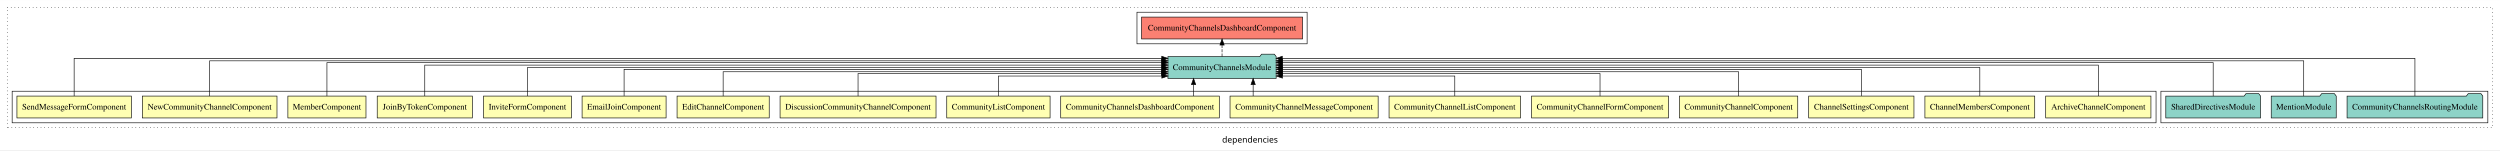
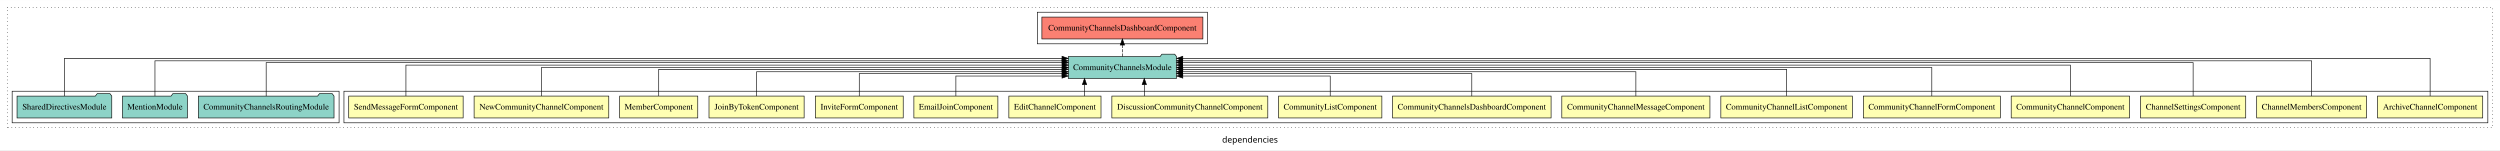
<svg xmlns="http://www.w3.org/2000/svg" width="4114pt" height="247pt" viewBox="0.00 0.00 4114.00 246.80">
  <g id="graph0" class="graph" transform="scale(1 1) rotate(0) translate(4 242.8)">
    <polygon fill="white" stroke="transparent" points="-4,4 -4,-242.8 4110,-242.8 4110,4 -4,4" />
    <text text-anchor="middle" x="2053" y="-8.2" font-family="sans-serif" font-size="14.00">dependencies</text>
    <g id="clust1" class="cluster">
      <polygon fill="none" stroke="black" stroke-dasharray="1,5" points="8,-32.8 8,-230.8 4098,-230.8 4098,-32.8 8,-32.8" />
    </g>
-     <g id="clust21" class="cluster">
-       <polygon fill="none" stroke="black" points="1867,-170.8 1867,-222.8 2147,-222.8 2147,-170.8 1867,-170.8" />
+     <g id="clust2" class="cluster">
+       <polygon fill="none" stroke="black" points="562,-40.8 562,-92.8 4090,-92.8 4090,-40.8 562,-40.8" />
    </g>
    <g id="clust20" class="cluster">
-       <polygon fill="none" stroke="black" points="3552,-40.8 3552,-92.8 4090,-92.8 4090,-40.8 3552,-40.8" />
+       <polygon fill="none" stroke="black" points="16,-40.8 16,-92.8 554,-92.8 554,-40.8 16,-40.8" />
    </g>
-     <g id="clust2" class="cluster">
-       <polygon fill="none" stroke="black" points="16,-40.8 16,-92.8 3544,-92.8 3544,-40.8 16,-40.8" />
+     <g id="clust21" class="cluster">
+       <polygon fill="none" stroke="black" points="1703,-170.8 1703,-222.8 1983,-222.8 1983,-170.8 1703,-170.8" />
    </g>
    <g id="node1" class="node">
-       <polygon fill="#ffffb3" stroke="black" points="3535.58,-84.8 3362.42,-84.8 3362.42,-48.8 3535.58,-48.8 3535.58,-84.8" />
-       <text text-anchor="middle" x="3449" y="-62.6" font-family="Times,serif" font-size="14.00">ArchiveChannelComponent</text>
+       <polygon fill="#ffffb3" stroke="black" points="4081.58,-84.8 3908.42,-84.8 3908.42,-48.8 4081.58,-48.8 4081.58,-84.8" />
+       <text text-anchor="middle" x="3995" y="-62.6" font-family="Times,serif" font-size="14.00">ArchiveChannelComponent</text>
    </g>
    <g id="node18" class="node">
-       <polygon fill="#8dd3c7" stroke="black" points="2096.05,-149.8 2093.05,-153.8 2072.05,-153.8 2069.05,-149.8 1917.95,-149.8 1917.95,-113.8 2096.05,-113.8 2096.05,-149.8" />
-       <text text-anchor="middle" x="2007" y="-127.6" font-family="Times,serif" font-size="14.00">CommunityChannelsModule</text>
+       <polygon fill="#8dd3c7" stroke="black" points="1932.05,-149.8 1929.05,-153.8 1908.05,-153.8 1905.05,-149.8 1753.95,-149.8 1753.95,-113.8 1932.05,-113.8 1932.05,-149.8" />
+       <text text-anchor="middle" x="1843" y="-127.6" font-family="Times,serif" font-size="14.00">CommunityChannelsModule</text>
    </g>
    <g id="edge1" class="edge">
-       <path fill="none" stroke="black" d="M3449,-84.93C3449,-105.37 3449,-135.8 3449,-135.8 3449,-135.8 2106.12,-135.8 2106.12,-135.8" />
-       <polygon fill="black" stroke="black" points="2106.12,-132.3 2096.12,-135.8 2106.12,-139.3 2106.12,-132.3" />
+       <path fill="none" stroke="black" d="M3995,-84.95C3995,-108.56 3995,-146.8 3995,-146.8 3995,-146.8 1942.39,-146.8 1942.39,-146.8" />
+       <polygon fill="black" stroke="black" points="1942.39,-143.3 1932.39,-146.8 1942.39,-150.3 1942.39,-143.3" />
    </g>
    <g id="node2" class="node">
-       <polygon fill="#ffffb3" stroke="black" points="3344.36,-84.8 3163.64,-84.8 3163.64,-48.8 3344.36,-48.8 3344.36,-84.8" />
-       <text text-anchor="middle" x="3254" y="-62.6" font-family="Times,serif" font-size="14.00">ChannelMembersComponent</text>
+       <polygon fill="#ffffb3" stroke="black" points="3890.36,-84.8 3709.64,-84.8 3709.64,-48.8 3890.36,-48.8 3890.36,-84.8" />
+       <text text-anchor="middle" x="3800" y="-62.6" font-family="Times,serif" font-size="14.00">ChannelMembersComponent</text>
    </g>
    <g id="edge2" class="edge">
-       <path fill="none" stroke="black" d="M3254,-84.91C3254,-104.14 3254,-131.8 3254,-131.8 3254,-131.8 2106.18,-131.8 2106.18,-131.8" />
-       <polygon fill="black" stroke="black" points="2106.18,-128.3 2096.18,-131.8 2106.18,-135.3 2106.18,-128.3" />
+       <path fill="none" stroke="black" d="M3800,-84.81C3800,-107.29 3800,-142.8 3800,-142.8 3800,-142.8 1942.17,-142.8 1942.17,-142.8" />
+       <polygon fill="black" stroke="black" points="1942.17,-139.3 1932.17,-142.8 1942.17,-146.3 1942.17,-139.3" />
    </g>
    <g id="node3" class="node">
-       <polygon fill="#ffffb3" stroke="black" points="3145.6,-84.8 2972.4,-84.8 2972.4,-48.8 3145.6,-48.8 3145.6,-84.8" />
-       <text text-anchor="middle" x="3059" y="-62.6" font-family="Times,serif" font-size="14.00">ChannelSettingsComponent</text>
+       <polygon fill="#ffffb3" stroke="black" points="3691.6,-84.8 3518.4,-84.8 3518.4,-48.8 3691.6,-48.8 3691.6,-84.8" />
+       <text text-anchor="middle" x="3605" y="-62.6" font-family="Times,serif" font-size="14.00">ChannelSettingsComponent</text>
    </g>
    <g id="edge3" class="edge">
-       <path fill="none" stroke="black" d="M3059,-85.07C3059,-103.36 3059,-128.8 3059,-128.8 3059,-128.8 2106.24,-128.8 2106.24,-128.8" />
-       <polygon fill="black" stroke="black" points="2106.24,-125.3 2096.24,-128.8 2106.24,-132.3 2106.24,-125.3" />
+       <path fill="none" stroke="black" d="M3605,-84.84C3605,-106.46 3605,-139.8 3605,-139.8 3605,-139.8 1942.19,-139.8 1942.19,-139.8" />
+       <polygon fill="black" stroke="black" points="1942.19,-136.3 1932.19,-139.8 1942.19,-143.3 1942.19,-136.3" />
    </g>
    <g id="node4" class="node">
-       <polygon fill="#ffffb3" stroke="black" points="2954.39,-84.8 2759.61,-84.8 2759.61,-48.8 2954.39,-48.8 2954.39,-84.8" />
-       <text text-anchor="middle" x="2857" y="-62.6" font-family="Times,serif" font-size="14.00">CommunityChannelComponent</text>
+       <polygon fill="#ffffb3" stroke="black" points="3500.39,-84.8 3305.61,-84.8 3305.61,-48.8 3500.39,-48.8 3500.39,-84.8" />
+       <text text-anchor="middle" x="3403" y="-62.6" font-family="Times,serif" font-size="14.00">CommunityChannelComponent</text>
    </g>
    <g id="edge4" class="edge">
-       <path fill="none" stroke="black" d="M2857,-84.83C2857,-101.86 2857,-124.8 2857,-124.8 2857,-124.8 2106.36,-124.8 2106.36,-124.8" />
-       <polygon fill="black" stroke="black" points="2106.36,-121.3 2096.36,-124.8 2106.36,-128.3 2106.36,-121.3" />
+       <path fill="none" stroke="black" d="M3403,-84.93C3403,-105.37 3403,-135.8 3403,-135.8 3403,-135.8 1942.19,-135.8 1942.19,-135.8" />
+       <polygon fill="black" stroke="black" points="1942.19,-132.3 1932.19,-135.8 1942.19,-139.3 1942.19,-132.3" />
    </g>
    <g id="node5" class="node">
-       <polygon fill="#ffffb3" stroke="black" points="2741.72,-84.8 2516.28,-84.8 2516.28,-48.8 2741.72,-48.8 2741.72,-84.8" />
-       <text text-anchor="middle" x="2629" y="-62.6" font-family="Times,serif" font-size="14.00">CommunityChannelFormComponent</text>
+       <polygon fill="#ffffb3" stroke="black" points="3287.72,-84.8 3062.28,-84.8 3062.28,-48.8 3287.72,-48.8 3287.72,-84.8" />
+       <text text-anchor="middle" x="3175" y="-62.6" font-family="Times,serif" font-size="14.00">CommunityChannelFormComponent</text>
    </g>
    <g id="edge5" class="edge">
-       <path fill="none" stroke="black" d="M2629,-84.81C2629,-100.85 2629,-121.8 2629,-121.8 2629,-121.8 2106.12,-121.8 2106.12,-121.8" />
-       <polygon fill="black" stroke="black" points="2106.12,-118.3 2096.12,-121.8 2106.12,-125.3 2106.12,-118.3" />
+       <path fill="none" stroke="black" d="M3175,-84.91C3175,-104.14 3175,-131.8 3175,-131.8 3175,-131.8 1942.2,-131.8 1942.2,-131.8" />
+       <polygon fill="black" stroke="black" points="1942.2,-128.3 1932.2,-131.8 1942.2,-135.3 1942.2,-128.3" />
    </g>
    <g id="node6" class="node">
-       <polygon fill="#ffffb3" stroke="black" points="2498.17,-84.8 2281.83,-84.8 2281.83,-48.8 2498.17,-48.8 2498.17,-84.8" />
-       <text text-anchor="middle" x="2390" y="-62.6" font-family="Times,serif" font-size="14.00">CommunityChannelListComponent</text>
+       <polygon fill="#ffffb3" stroke="black" points="3044.17,-84.8 2827.83,-84.8 2827.83,-48.8 3044.17,-48.8 3044.17,-84.8" />
+       <text text-anchor="middle" x="2936" y="-62.6" font-family="Times,serif" font-size="14.00">CommunityChannelListComponent</text>
    </g>
    <g id="edge6" class="edge">
-       <path fill="none" stroke="black" d="M2390,-84.92C2390,-99.58 2390,-117.8 2390,-117.8 2390,-117.8 2106.31,-117.8 2106.31,-117.8" />
-       <polygon fill="black" stroke="black" points="2106.31,-114.3 2096.31,-117.8 2106.31,-121.3 2106.31,-114.3" />
+       <path fill="none" stroke="black" d="M2936,-85.07C2936,-103.36 2936,-128.8 2936,-128.8 2936,-128.8 1942.44,-128.8 1942.44,-128.8" />
+       <polygon fill="black" stroke="black" points="1942.44,-125.3 1932.44,-128.8 1942.44,-132.3 1942.44,-125.3" />
    </g>
    <g id="node7" class="node">
-       <polygon fill="#ffffb3" stroke="black" points="2263.87,-84.8 2020.13,-84.8 2020.13,-48.8 2263.87,-48.8 2263.87,-84.8" />
-       <text text-anchor="middle" x="2142" y="-62.6" font-family="Times,serif" font-size="14.00">CommunityChannelMessageComponent</text>
+       <polygon fill="#ffffb3" stroke="black" points="2809.87,-84.8 2566.13,-84.8 2566.13,-48.8 2809.87,-48.8 2809.87,-84.8" />
+       <text text-anchor="middle" x="2688" y="-62.6" font-family="Times,serif" font-size="14.00">CommunityChannelMessageComponent</text>
    </g>
    <g id="edge7" class="edge">
-       <path fill="none" stroke="black" d="M2058.17,-84.91C2058.17,-84.91 2058.17,-103.79 2058.17,-103.79" />
-       <polygon fill="black" stroke="black" points="2054.67,-103.79 2058.17,-113.79 2061.67,-103.79 2054.67,-103.79" />
+       <path fill="none" stroke="black" d="M2688,-84.83C2688,-101.86 2688,-124.8 2688,-124.8 2688,-124.8 1942.23,-124.8 1942.23,-124.8" />
+       <polygon fill="black" stroke="black" points="1942.23,-121.3 1932.23,-124.8 1942.23,-128.3 1942.23,-121.3" />
    </g>
    <g id="node8" class="node">
-       <polygon fill="#ffffb3" stroke="black" points="2002.47,-84.8 1741.53,-84.8 1741.53,-48.8 2002.47,-48.8 2002.47,-84.8" />
-       <text text-anchor="middle" x="1872" y="-62.6" font-family="Times,serif" font-size="14.00">CommunityChannelsDashboardComponent</text>
+       <polygon fill="#ffffb3" stroke="black" points="2548.47,-84.8 2287.53,-84.8 2287.53,-48.8 2548.47,-48.8 2548.47,-84.8" />
+       <text text-anchor="middle" x="2418" y="-62.6" font-family="Times,serif" font-size="14.00">CommunityChannelsDashboardComponent</text>
    </g>
    <g id="edge8" class="edge">
-       <path fill="none" stroke="black" d="M1960.11,-84.91C1960.11,-84.91 1960.11,-103.79 1960.11,-103.79" />
-       <polygon fill="black" stroke="black" points="1956.61,-103.79 1960.11,-113.79 1963.61,-103.79 1956.61,-103.79" />
+       <path fill="none" stroke="black" d="M2418,-84.81C2418,-100.85 2418,-121.8 2418,-121.8 2418,-121.8 1942.21,-121.8 1942.21,-121.8" />
+       <polygon fill="black" stroke="black" points="1942.21,-118.3 1932.21,-121.8 1942.21,-125.3 1942.21,-118.3" />
    </g>
    <g id="node9" class="node">
-       <polygon fill="#ffffb3" stroke="black" points="1724.01,-84.8 1553.99,-84.8 1553.99,-48.8 1724.01,-48.8 1724.01,-84.8" />
-       <text text-anchor="middle" x="1639" y="-62.6" font-family="Times,serif" font-size="14.00">CommunityListComponent</text>
+       <polygon fill="#ffffb3" stroke="black" points="2270.01,-84.8 2099.99,-84.8 2099.99,-48.8 2270.01,-48.8 2270.01,-84.8" />
+       <text text-anchor="middle" x="2185" y="-62.6" font-family="Times,serif" font-size="14.00">CommunityListComponent</text>
    </g>
    <g id="edge9" class="edge">
-       <path fill="none" stroke="black" d="M1639,-84.92C1639,-99.58 1639,-117.8 1639,-117.8 1639,-117.8 1907.92,-117.8 1907.92,-117.8" />
-       <polygon fill="black" stroke="black" points="1907.92,-121.3 1917.92,-117.8 1907.92,-114.3 1907.92,-121.3" />
+       <path fill="none" stroke="black" d="M2185,-84.92C2185,-99.58 2185,-117.8 2185,-117.8 2185,-117.8 1942.41,-117.8 1942.41,-117.8" />
+       <polygon fill="black" stroke="black" points="1942.41,-114.3 1932.41,-117.8 1942.41,-121.3 1942.41,-114.3" />
    </g>
    <g id="node10" class="node">
-       <polygon fill="#ffffb3" stroke="black" points="1536.32,-84.8 1279.68,-84.8 1279.68,-48.8 1536.32,-48.8 1536.32,-84.8" />
-       <text text-anchor="middle" x="1408" y="-62.6" font-family="Times,serif" font-size="14.00">DiscussionCommunityChannelComponent</text>
+       <polygon fill="#ffffb3" stroke="black" points="2082.32,-84.8 1825.68,-84.8 1825.68,-48.8 2082.32,-48.8 2082.32,-84.8" />
+       <text text-anchor="middle" x="1954" y="-62.6" font-family="Times,serif" font-size="14.00">DiscussionCommunityChannelComponent</text>
    </g>
    <g id="edge10" class="edge">
-       <path fill="none" stroke="black" d="M1408,-84.81C1408,-100.85 1408,-121.8 1408,-121.8 1408,-121.8 1907.65,-121.8 1907.65,-121.8" />
-       <polygon fill="black" stroke="black" points="1907.65,-125.3 1917.65,-121.8 1907.65,-118.3 1907.65,-125.3" />
+       <path fill="none" stroke="black" d="M1879.06,-84.91C1879.06,-84.91 1879.06,-103.79 1879.06,-103.79" />
+       <polygon fill="black" stroke="black" points="1875.56,-103.79 1879.06,-113.79 1882.56,-103.79 1875.56,-103.79" />
    </g>
    <g id="node11" class="node">
-       <polygon fill="#ffffb3" stroke="black" points="1261.82,-84.8 1110.18,-84.8 1110.18,-48.8 1261.82,-48.8 1261.82,-84.8" />
-       <text text-anchor="middle" x="1186" y="-62.6" font-family="Times,serif" font-size="14.00">EditChannelComponent</text>
+       <polygon fill="#ffffb3" stroke="black" points="1807.82,-84.8 1656.18,-84.8 1656.18,-48.8 1807.82,-48.8 1807.82,-84.8" />
+       <text text-anchor="middle" x="1732" y="-62.6" font-family="Times,serif" font-size="14.00">EditChannelComponent</text>
    </g>
    <g id="edge11" class="edge">
-       <path fill="none" stroke="black" d="M1186,-84.83C1186,-101.86 1186,-124.8 1186,-124.8 1186,-124.8 1907.58,-124.8 1907.58,-124.8" />
-       <polygon fill="black" stroke="black" points="1907.58,-128.3 1917.58,-124.8 1907.58,-121.3 1907.58,-128.3" />
+       <path fill="none" stroke="black" d="M1780.69,-84.91C1780.69,-84.91 1780.69,-103.79 1780.69,-103.79" />
+       <polygon fill="black" stroke="black" points="1777.19,-103.79 1780.69,-113.79 1784.19,-103.79 1777.19,-103.79" />
    </g>
    <g id="node12" class="node">
-       <polygon fill="#ffffb3" stroke="black" points="1092.11,-84.8 953.89,-84.8 953.89,-48.8 1092.11,-48.8 1092.11,-84.8" />
-       <text text-anchor="middle" x="1023" y="-62.6" font-family="Times,serif" font-size="14.00">EmailJoinComponent</text>
+       <polygon fill="#ffffb3" stroke="black" points="1638.11,-84.8 1499.89,-84.8 1499.89,-48.8 1638.11,-48.8 1638.11,-84.8" />
+       <text text-anchor="middle" x="1569" y="-62.6" font-family="Times,serif" font-size="14.00">EmailJoinComponent</text>
    </g>
    <g id="edge12" class="edge">
-       <path fill="none" stroke="black" d="M1023,-85.07C1023,-103.36 1023,-128.8 1023,-128.8 1023,-128.8 1907.94,-128.8 1907.94,-128.8" />
-       <polygon fill="black" stroke="black" points="1907.94,-132.3 1917.94,-128.8 1907.94,-125.3 1907.94,-132.3" />
+       <path fill="none" stroke="black" d="M1569,-84.92C1569,-99.58 1569,-117.8 1569,-117.8 1569,-117.8 1743.66,-117.8 1743.66,-117.8" />
+       <polygon fill="black" stroke="black" points="1743.66,-121.3 1753.66,-117.8 1743.66,-114.3 1743.66,-121.3" />
    </g>
    <g id="node13" class="node">
-       <polygon fill="#ffffb3" stroke="black" points="936.32,-84.8 791.68,-84.8 791.68,-48.8 936.32,-48.8 936.32,-84.8" />
-       <text text-anchor="middle" x="864" y="-62.6" font-family="Times,serif" font-size="14.00">InviteFormComponent</text>
+       <polygon fill="#ffffb3" stroke="black" points="1482.32,-84.8 1337.68,-84.8 1337.68,-48.8 1482.32,-48.8 1482.32,-84.8" />
+       <text text-anchor="middle" x="1410" y="-62.6" font-family="Times,serif" font-size="14.00">InviteFormComponent</text>
    </g>
    <g id="edge13" class="edge">
-       <path fill="none" stroke="black" d="M864,-84.91C864,-104.14 864,-131.8 864,-131.8 864,-131.8 1907.79,-131.8 1907.79,-131.8" />
-       <polygon fill="black" stroke="black" points="1907.79,-135.3 1917.79,-131.8 1907.79,-128.3 1907.79,-135.3" />
+       <path fill="none" stroke="black" d="M1410,-84.81C1410,-100.85 1410,-121.8 1410,-121.8 1410,-121.8 1743.81,-121.8 1743.81,-121.8" />
+       <polygon fill="black" stroke="black" points="1743.81,-125.3 1753.81,-121.8 1743.81,-118.3 1743.81,-125.3" />
    </g>
    <g id="node14" class="node">
-       <polygon fill="#ffffb3" stroke="black" points="773.27,-84.8 616.73,-84.8 616.73,-48.8 773.27,-48.8 773.27,-84.8" />
-       <text text-anchor="middle" x="695" y="-62.6" font-family="Times,serif" font-size="14.00">JoinByTokenComponent</text>
+       <polygon fill="#ffffb3" stroke="black" points="1319.27,-84.8 1162.73,-84.8 1162.73,-48.8 1319.27,-48.8 1319.27,-84.8" />
+       <text text-anchor="middle" x="1241" y="-62.6" font-family="Times,serif" font-size="14.00">JoinByTokenComponent</text>
    </g>
    <g id="edge14" class="edge">
-       <path fill="none" stroke="black" d="M695,-84.93C695,-105.37 695,-135.8 695,-135.8 695,-135.8 1907.85,-135.8 1907.85,-135.8" />
-       <polygon fill="black" stroke="black" points="1907.85,-139.3 1917.85,-135.8 1907.85,-132.3 1907.85,-139.3" />
+       <path fill="none" stroke="black" d="M1241,-84.83C1241,-101.86 1241,-124.8 1241,-124.8 1241,-124.8 1743.85,-124.8 1743.85,-124.8" />
+       <polygon fill="black" stroke="black" points="1743.85,-128.3 1753.85,-124.8 1743.85,-121.3 1743.85,-128.3" />
    </g>
    <g id="node15" class="node">
-       <polygon fill="#ffffb3" stroke="black" points="598.26,-84.8 469.74,-84.8 469.74,-48.8 598.26,-48.8 598.26,-84.8" />
-       <text text-anchor="middle" x="534" y="-62.6" font-family="Times,serif" font-size="14.00">MemberComponent</text>
+       <polygon fill="#ffffb3" stroke="black" points="1144.26,-84.8 1015.74,-84.8 1015.74,-48.8 1144.26,-48.8 1144.26,-84.8" />
+       <text text-anchor="middle" x="1080" y="-62.6" font-family="Times,serif" font-size="14.00">MemberComponent</text>
    </g>
    <g id="edge15" class="edge">
-       <path fill="none" stroke="black" d="M534,-84.84C534,-106.46 534,-139.8 534,-139.8 534,-139.8 1907.9,-139.8 1907.9,-139.8" />
-       <polygon fill="black" stroke="black" points="1907.9,-143.3 1917.9,-139.8 1907.9,-136.3 1907.9,-143.3" />
+       <path fill="none" stroke="black" d="M1080,-85.07C1080,-103.36 1080,-128.8 1080,-128.8 1080,-128.8 1743.61,-128.8 1743.61,-128.8" />
+       <polygon fill="black" stroke="black" points="1743.61,-132.3 1753.61,-128.8 1743.61,-125.3 1743.61,-132.3" />
    </g>
    <g id="node16" class="node">
-       <polygon fill="#ffffb3" stroke="black" points="451.82,-84.8 230.18,-84.8 230.18,-48.8 451.82,-48.8 451.82,-84.8" />
-       <text text-anchor="middle" x="341" y="-62.6" font-family="Times,serif" font-size="14.00">NewCommunityChannelComponent</text>
+       <polygon fill="#ffffb3" stroke="black" points="997.82,-84.8 776.18,-84.8 776.18,-48.8 997.82,-48.8 997.82,-84.8" />
+       <text text-anchor="middle" x="887" y="-62.6" font-family="Times,serif" font-size="14.00">NewCommunityChannelComponent</text>
    </g>
    <g id="edge16" class="edge">
-       <path fill="none" stroke="black" d="M341,-84.81C341,-107.29 341,-142.8 341,-142.8 341,-142.8 1907.72,-142.8 1907.72,-142.8" />
-       <polygon fill="black" stroke="black" points="1907.72,-146.3 1917.72,-142.8 1907.72,-139.3 1907.72,-146.3" />
+       <path fill="none" stroke="black" d="M887,-84.91C887,-104.14 887,-131.8 887,-131.8 887,-131.8 1743.92,-131.8 1743.92,-131.8" />
+       <polygon fill="black" stroke="black" points="1743.92,-135.3 1753.92,-131.8 1743.92,-128.3 1743.92,-135.3" />
    </g>
    <g id="node17" class="node">
-       <polygon fill="#ffffb3" stroke="black" points="212.14,-84.8 23.86,-84.8 23.86,-48.8 212.14,-48.8 212.14,-84.8" />
-       <text text-anchor="middle" x="118" y="-62.6" font-family="Times,serif" font-size="14.00">SendMessageFormComponent</text>
+       <polygon fill="#ffffb3" stroke="black" points="758.14,-84.8 569.86,-84.8 569.86,-48.8 758.14,-48.8 758.14,-84.8" />
+       <text text-anchor="middle" x="664" y="-62.6" font-family="Times,serif" font-size="14.00">SendMessageFormComponent</text>
    </g>
    <g id="edge17" class="edge">
-       <path fill="none" stroke="black" d="M118,-84.95C118,-108.56 118,-146.8 118,-146.8 118,-146.8 1907.79,-146.8 1907.79,-146.8" />
-       <polygon fill="black" stroke="black" points="1907.79,-150.3 1917.79,-146.8 1907.79,-143.3 1907.79,-150.3" />
+       <path fill="none" stroke="black" d="M664,-84.93C664,-105.37 664,-135.8 664,-135.8 664,-135.8 1743.9,-135.8 1743.9,-135.8" />
+       <polygon fill="black" stroke="black" points="1743.9,-139.3 1753.9,-135.8 1743.9,-132.3 1743.9,-139.3" />
    </g>
    <g id="node22" class="node">
-       <polygon fill="#fb8072" stroke="black" points="2139.47,-214.8 1874.53,-214.8 1874.53,-178.8 2139.47,-178.8 2139.47,-214.8" />
-       <text text-anchor="middle" x="2007" y="-192.6" font-family="Times,serif" font-size="14.00">CommunityChannelsDashboardComponent </text>
+       <polygon fill="#fb8072" stroke="black" points="1975.47,-214.8 1710.53,-214.8 1710.53,-178.8 1975.47,-178.8 1975.47,-214.8" />
+       <text text-anchor="middle" x="1843" y="-192.6" font-family="Times,serif" font-size="14.00">CommunityChannelsDashboardComponent </text>
    </g>
    <g id="edge21" class="edge">
-       <path fill="none" stroke="black" stroke-dasharray="5,2" d="M2007,-149.91C2007,-149.91 2007,-168.79 2007,-168.79" />
-       <polygon fill="black" stroke="black" points="2003.5,-168.79 2007,-178.79 2010.5,-168.79 2003.5,-168.79" />
+       <path fill="none" stroke="black" stroke-dasharray="5,2" d="M1843,-149.91C1843,-149.91 1843,-168.79 1843,-168.79" />
+       <polygon fill="black" stroke="black" points="1839.5,-168.79 1843,-178.79 1846.5,-168.79 1839.5,-168.79" />
    </g>
    <g id="node19" class="node">
-       <polygon fill="#8dd3c7" stroke="black" points="4081.67,-84.8 4078.67,-88.8 4057.67,-88.8 4054.67,-84.8 3858.33,-84.8 3858.33,-48.8 4081.67,-48.8 4081.67,-84.8" />
-       <text text-anchor="middle" x="3970" y="-62.6" font-family="Times,serif" font-size="14.00">CommunityChannelsRoutingModule</text>
+       <polygon fill="#8dd3c7" stroke="black" points="545.67,-84.8 542.67,-88.8 521.67,-88.8 518.67,-84.8 322.33,-84.8 322.33,-48.8 545.67,-48.8 545.67,-84.8" />
+       <text text-anchor="middle" x="434" y="-62.6" font-family="Times,serif" font-size="14.00">CommunityChannelsRoutingModule</text>
    </g>
    <g id="edge18" class="edge">
-       <path fill="none" stroke="black" d="M3970,-84.95C3970,-108.56 3970,-146.8 3970,-146.8 3970,-146.8 2106.12,-146.8 2106.12,-146.8" />
-       <polygon fill="black" stroke="black" points="2106.12,-143.3 2096.12,-146.8 2106.12,-150.3 2106.12,-143.3" />
+       <path fill="none" stroke="black" d="M434,-84.84C434,-106.46 434,-139.8 434,-139.8 434,-139.8 1743.79,-139.8 1743.79,-139.8" />
+       <polygon fill="black" stroke="black" points="1743.79,-143.3 1753.79,-139.8 1743.79,-136.3 1743.79,-143.3" />
    </g>
    <g id="node20" class="node">
-       <polygon fill="#8dd3c7" stroke="black" points="3840.49,-84.8 3837.49,-88.8 3816.49,-88.8 3813.49,-84.8 3733.51,-84.8 3733.51,-48.8 3840.49,-48.8 3840.49,-84.8" />
-       <text text-anchor="middle" x="3787" y="-62.6" font-family="Times,serif" font-size="14.00">MentionModule</text>
+       <polygon fill="#8dd3c7" stroke="black" points="304.49,-84.8 301.49,-88.8 280.49,-88.8 277.49,-84.8 197.51,-84.8 197.51,-48.8 304.49,-48.8 304.49,-84.8" />
+       <text text-anchor="middle" x="251" y="-62.6" font-family="Times,serif" font-size="14.00">MentionModule</text>
    </g>
    <g id="edge19" class="edge">
-       <path fill="none" stroke="black" d="M3787,-84.81C3787,-107.29 3787,-142.8 3787,-142.8 3787,-142.8 2106.18,-142.8 2106.18,-142.8" />
-       <polygon fill="black" stroke="black" points="2106.18,-139.3 2096.18,-142.8 2106.18,-146.3 2106.18,-139.3" />
+       <path fill="none" stroke="black" d="M251,-84.81C251,-107.29 251,-142.8 251,-142.8 251,-142.8 1743.71,-142.8 1743.71,-142.8" />
+       <polygon fill="black" stroke="black" points="1743.71,-146.3 1753.71,-142.8 1743.71,-139.3 1743.71,-146.3" />
    </g>
    <g id="node21" class="node">
-       <polygon fill="#8dd3c7" stroke="black" points="3715.95,-84.8 3712.95,-88.8 3691.95,-88.8 3688.95,-84.8 3560.05,-84.8 3560.05,-48.8 3715.95,-48.8 3715.95,-84.8" />
-       <text text-anchor="middle" x="3638" y="-62.6" font-family="Times,serif" font-size="14.00">SharedDirectivesModule</text>
+       <polygon fill="#8dd3c7" stroke="black" points="179.95,-84.8 176.95,-88.8 155.95,-88.8 152.95,-84.8 24.05,-84.8 24.05,-48.8 179.95,-48.8 179.95,-84.8" />
+       <text text-anchor="middle" x="102" y="-62.6" font-family="Times,serif" font-size="14.00">SharedDirectivesModule</text>
    </g>
    <g id="edge20" class="edge">
-       <path fill="none" stroke="black" d="M3638,-84.84C3638,-106.46 3638,-139.8 3638,-139.8 3638,-139.8 2106.14,-139.8 2106.14,-139.8" />
-       <polygon fill="black" stroke="black" points="2106.14,-136.3 2096.14,-139.8 2106.14,-143.3 2106.14,-136.3" />
+       <path fill="none" stroke="black" d="M102,-84.95C102,-108.56 102,-146.8 102,-146.8 102,-146.8 1743.67,-146.8 1743.67,-146.8" />
+       <polygon fill="black" stroke="black" points="1743.67,-150.3 1753.67,-146.8 1743.67,-143.3 1743.67,-150.3" />
    </g>
  </g>
</svg>
